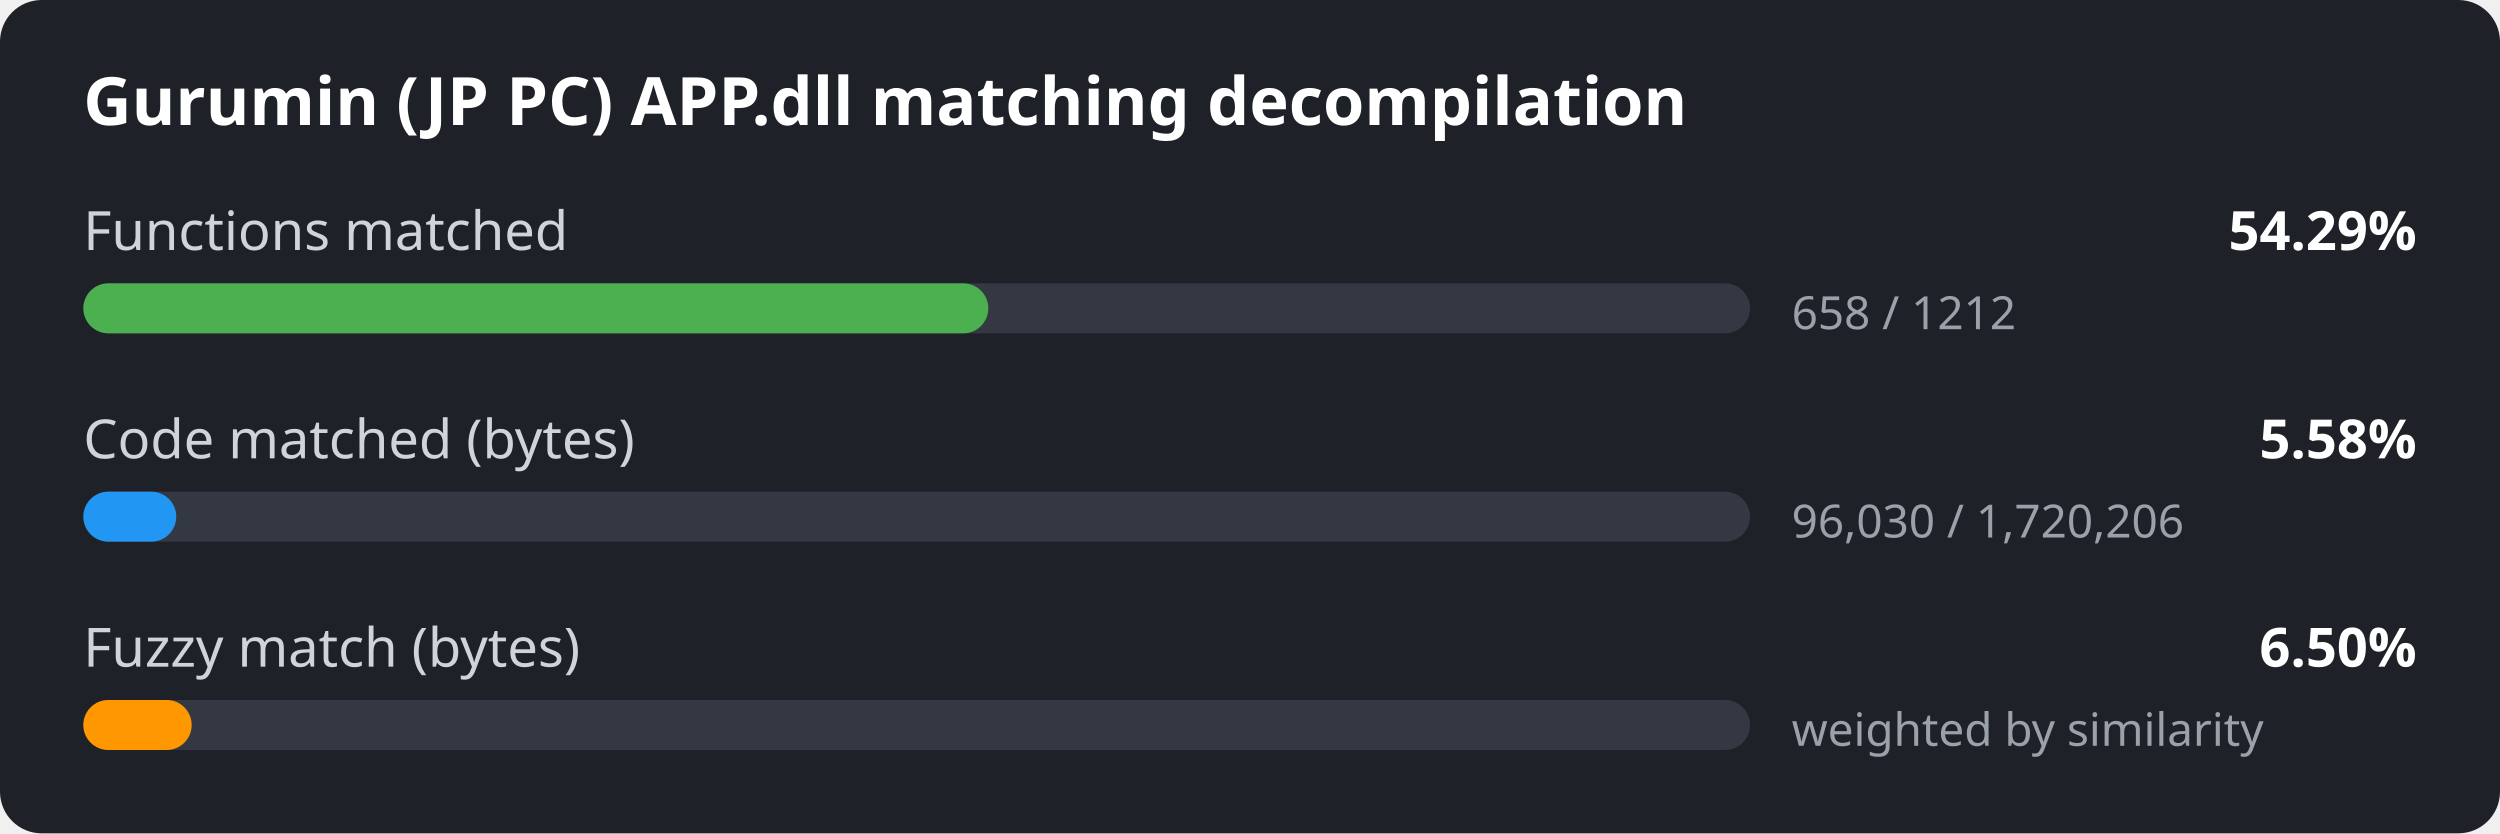
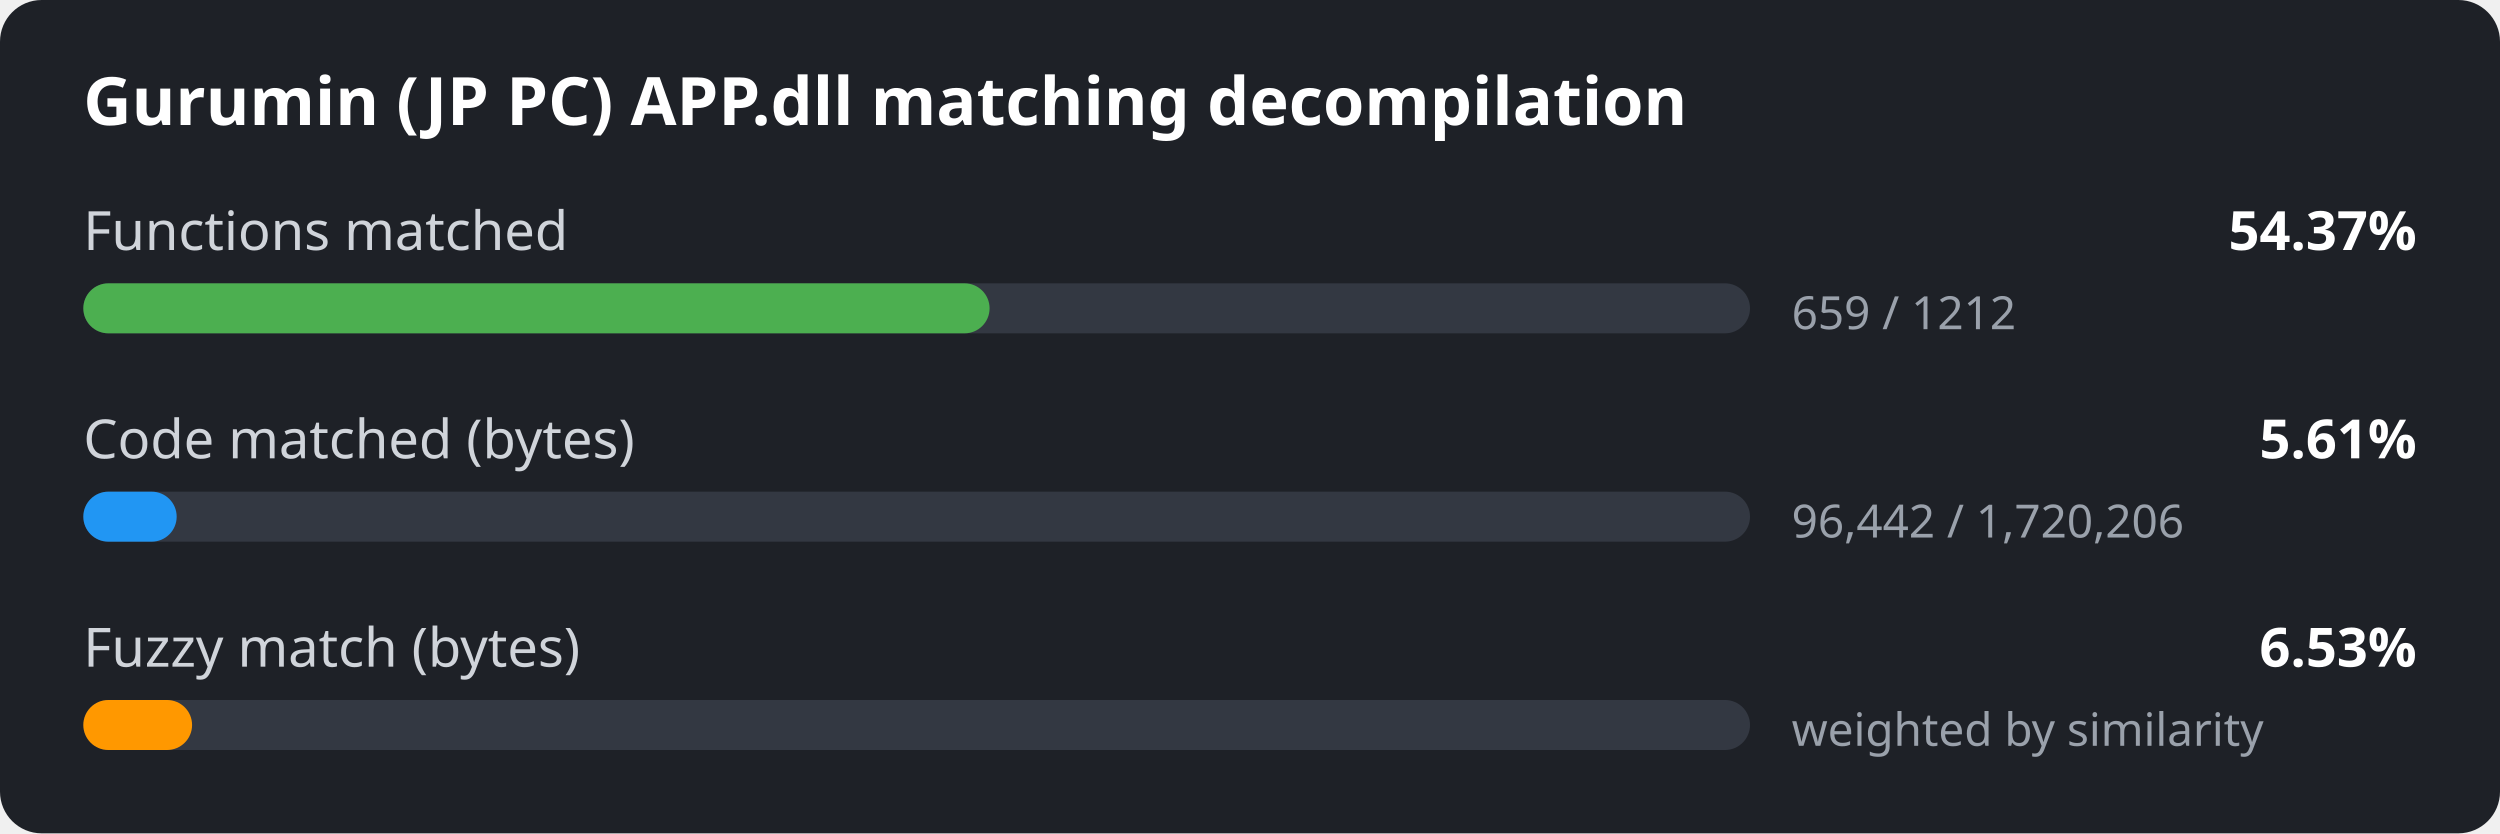
<svg xmlns="http://www.w3.org/2000/svg" width="600" height="200" viewBox="0 0 600 200">
  <style>
.bg { fill: #1e2127; }
.title { font: 600 16px sans-serif; fill: #ffffff; }
.label { font: 13px sans-serif; fill: #d0d4da; }
.value { font: 600 13px sans-serif; fill: #ffffff; }
.detail { font: 11px sans-serif; fill: #9aa1ab; }
.track { fill: #333842; }
</style>
  <rect width="600" height="200" rx="10" class="bg" />
  <text x="20" y="30" class="title">Gurumin (JP PC) APP.dll matching decompilation</text>
  <text x="20" y="60" class="label">Functions matched</text>
-   <text x="580" y="60" class="value" text-anchor="end">54.29%</text>
+   <text x="580" y="60" class="value" text-anchor="end">54.37%</text>
  <rect x="20" y="68" width="400" height="12" rx="6" class="track" />
-   <rect x="20" y="68" width="217.2" height="12" rx="6" fill="#4caf50" />
-   <text x="430" y="79" class="detail">658 / 1212</text>
+   <rect x="20" y="68" width="217.5" height="12" rx="6" fill="#4caf50" />
+   <text x="430" y="79" class="detail">659 / 1212</text>
  <text x="20" y="110" class="label">Code matched (bytes)</text>
-   <text x="580" y="110" class="value" text-anchor="end">5.58%</text>
+   <text x="580" y="110" class="value" text-anchor="end">5.61%</text>
  <rect x="20" y="118" width="400" height="12" rx="6" class="track" />
-   <rect x="20" y="118" width="22.3" height="12" rx="6" fill="#2196f3" />
-   <text x="430" y="129" class="detail">96,030 / 1,720,206</text>
+   <rect x="20" y="118" width="22.4" height="12" rx="6" fill="#2196f3" />
+   <text x="430" y="129" class="detail">96,442 / 1,720,206</text>
  <text x="20" y="160" class="label">Fuzzy match (bytes)</text>
-   <text x="580" y="160" class="value" text-anchor="end">6.50%</text>
+   <text x="580" y="160" class="value" text-anchor="end">6.53%</text>
  <rect x="20" y="168" width="400" height="12" rx="6" class="track" />
-   <rect x="20" y="168" width="26.0" height="12" rx="6" fill="#ff9800" />
+   <rect x="20" y="168" width="26.1" height="12" rx="6" fill="#ff9800" />
  <text x="430" y="179" class="detail">weighted by similarity</text>
</svg>
